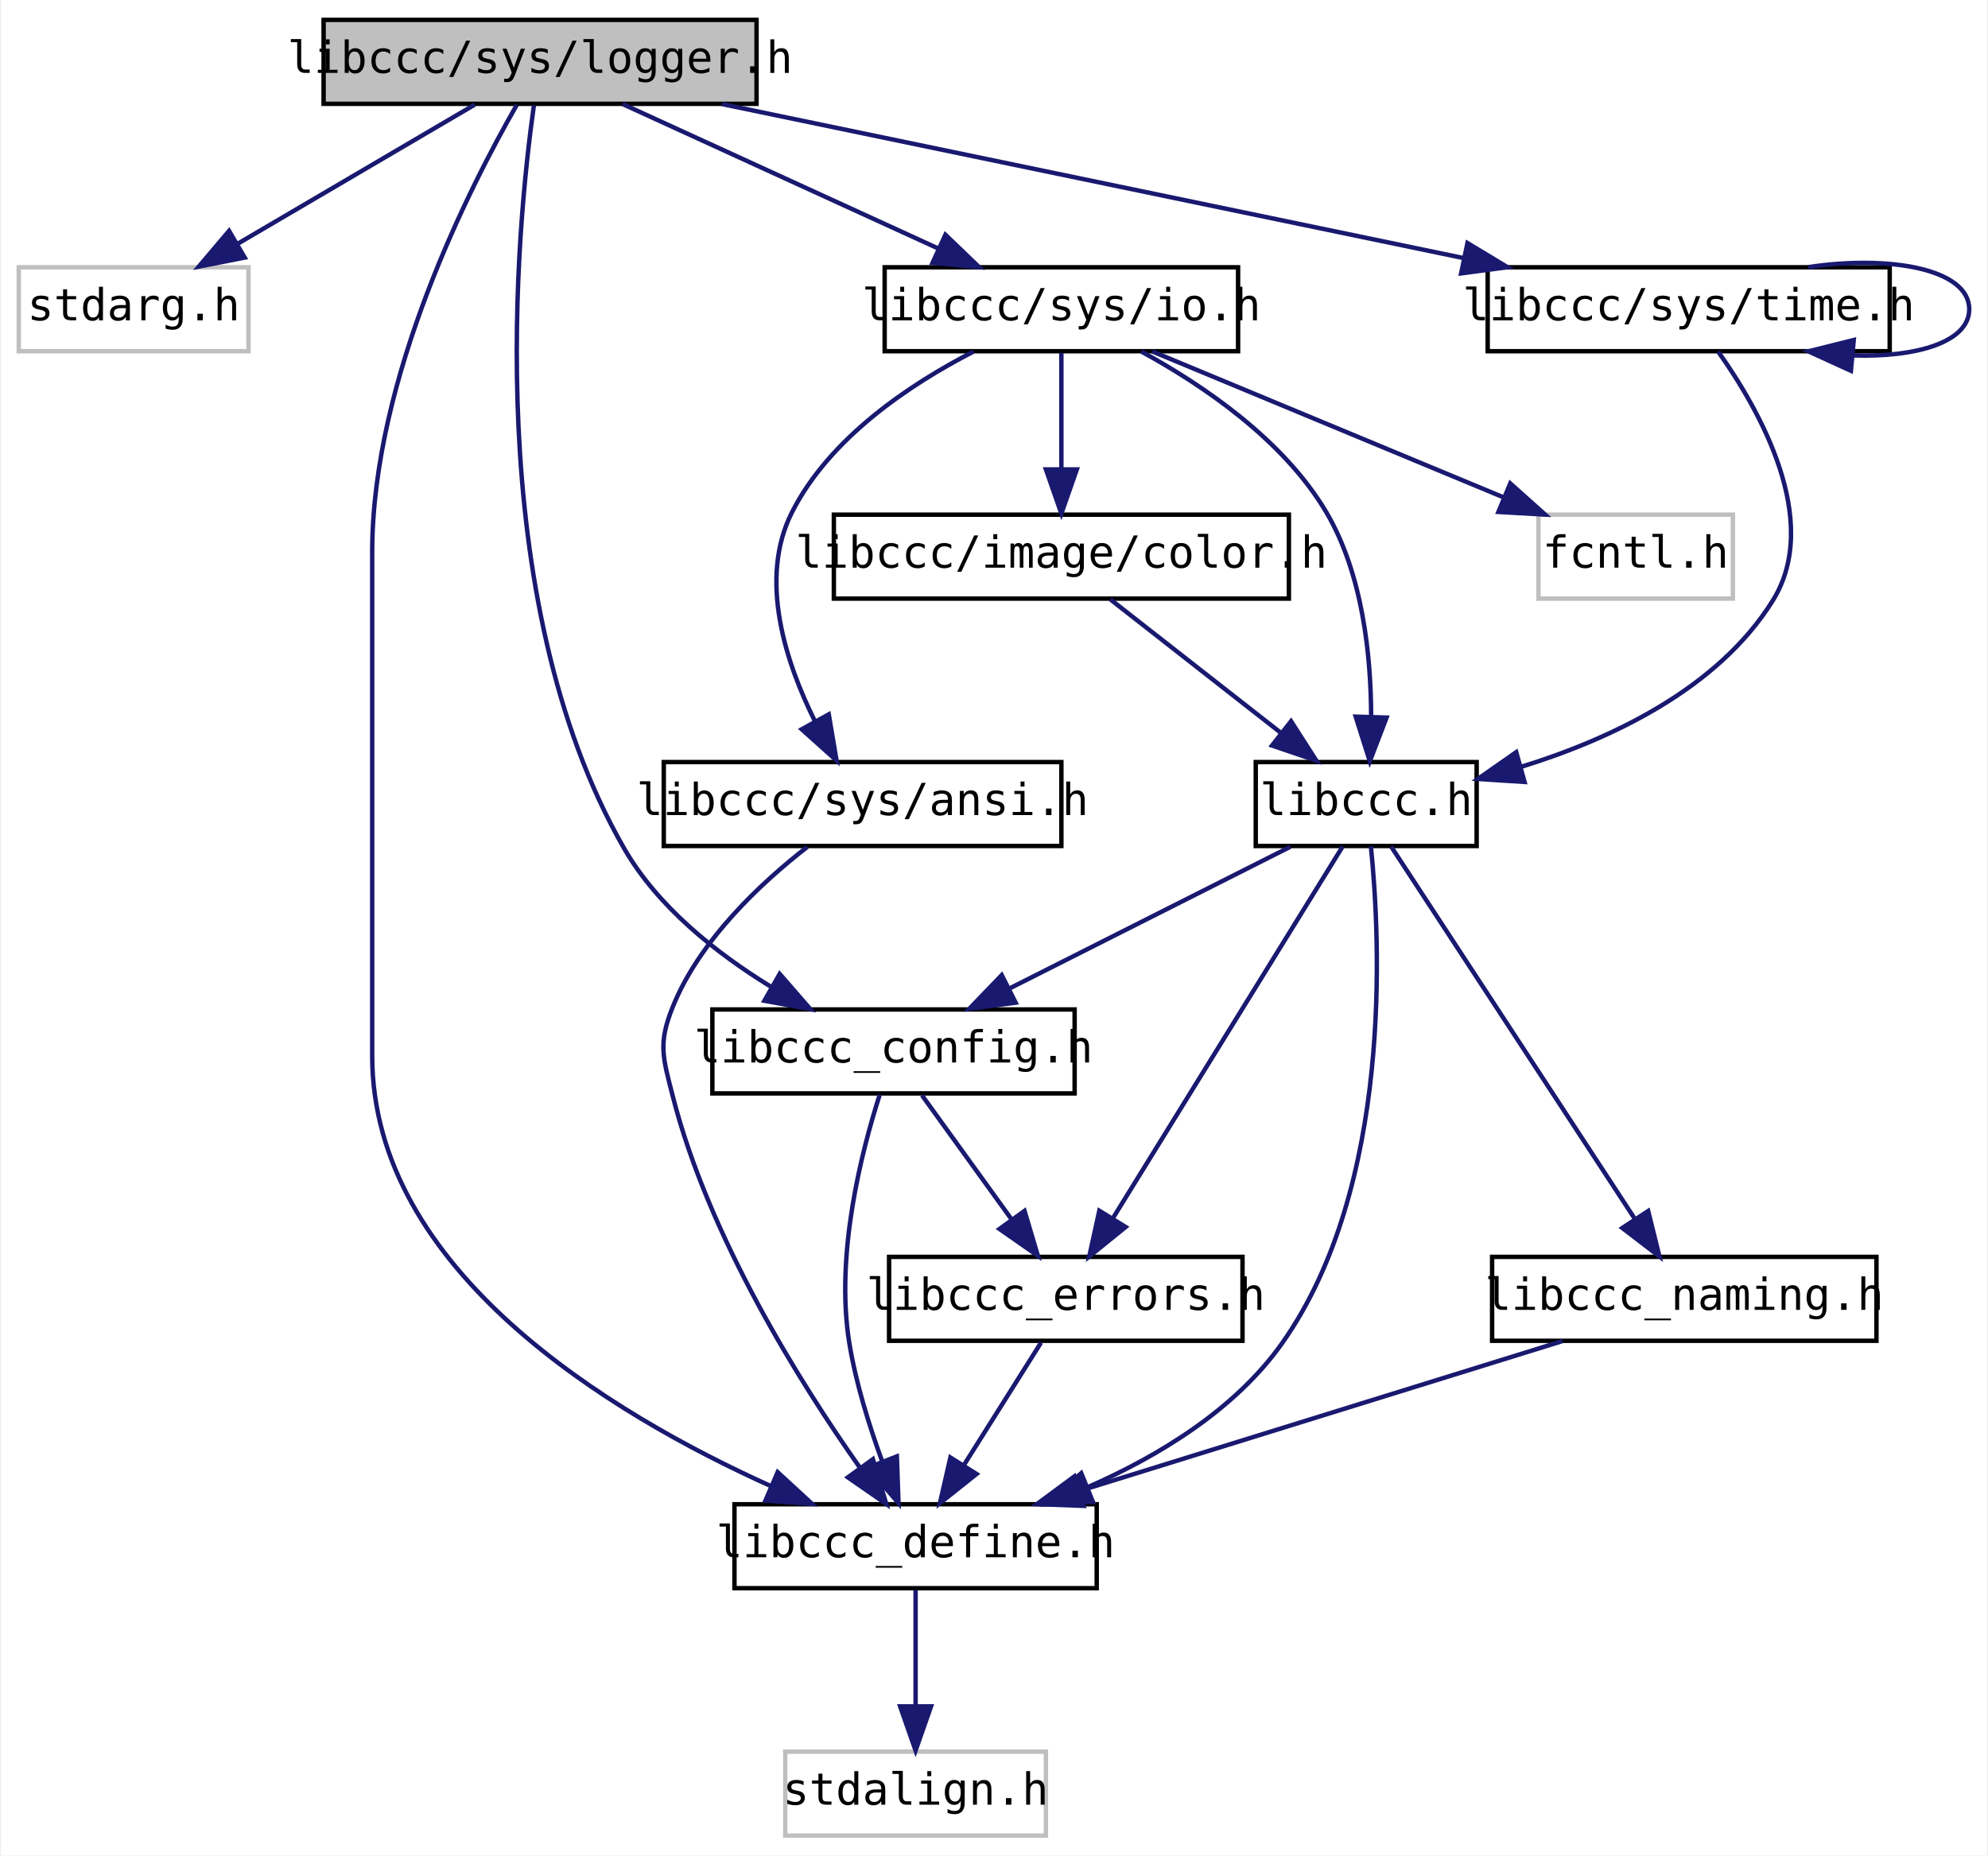
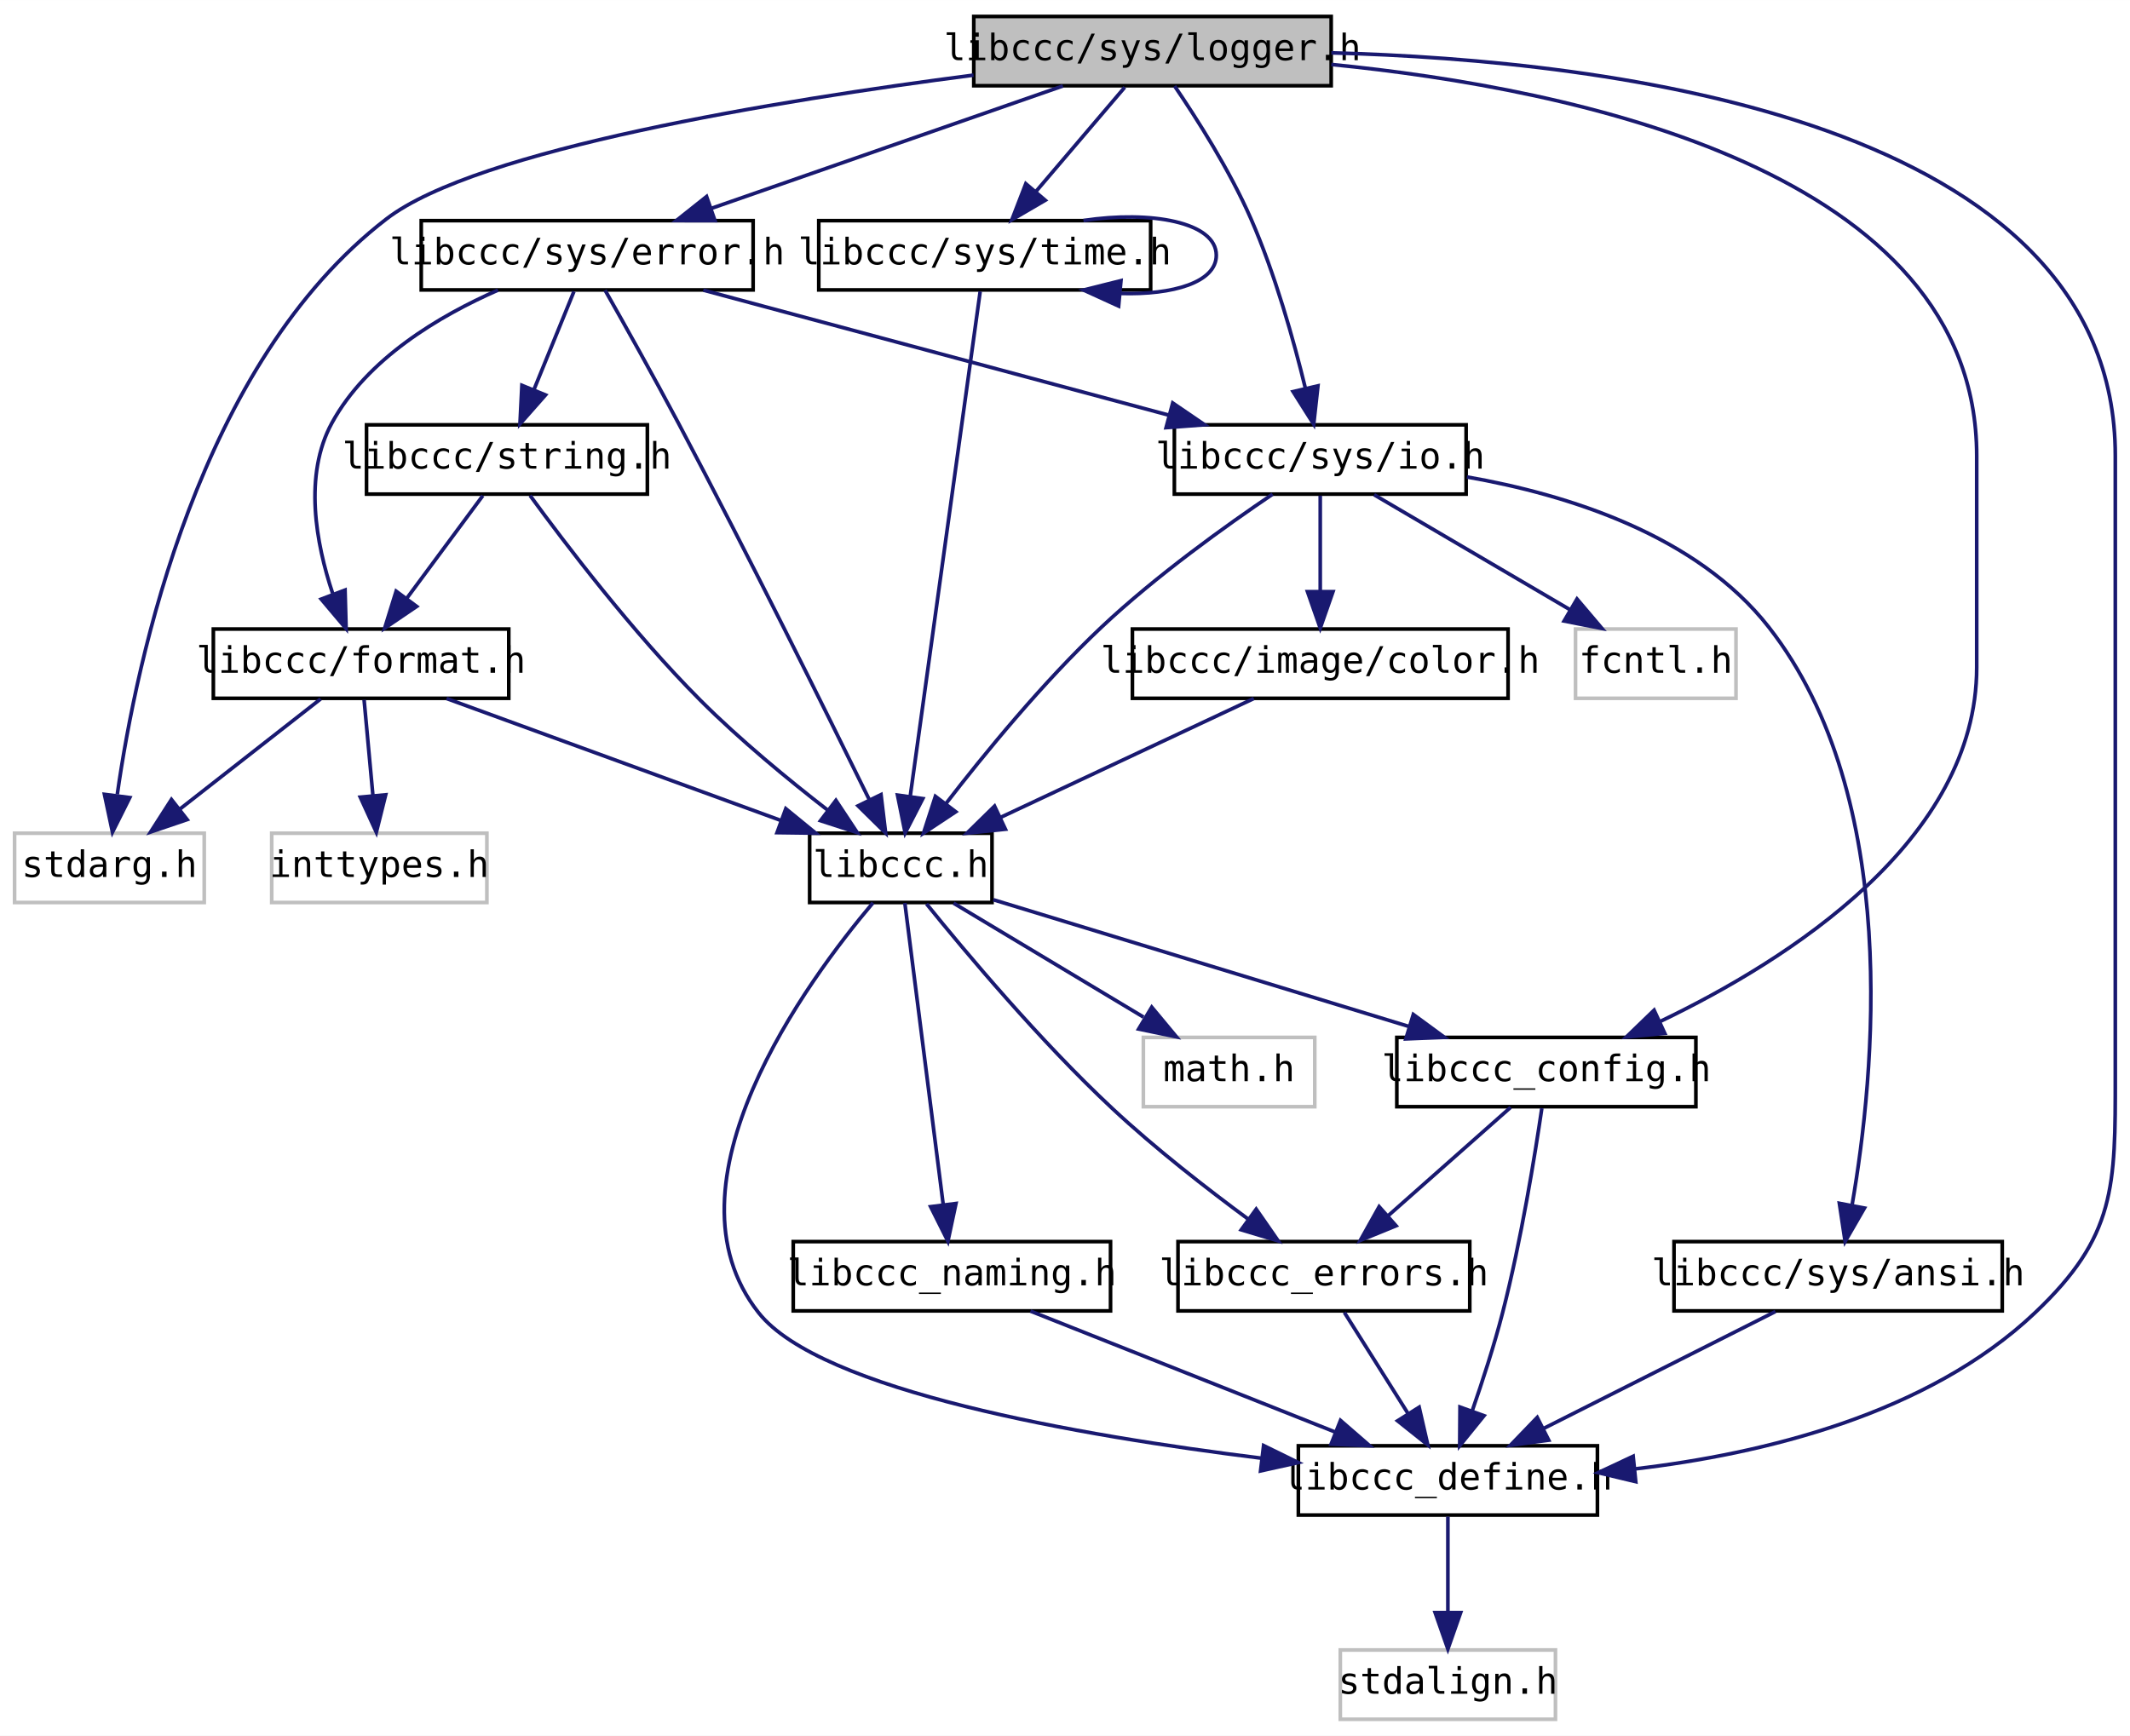
- <svg xmlns="http://www.w3.org/2000/svg" xmlns:xlink="http://www.w3.org/1999/xlink" width="450pt" height="420pt" viewBox="0.00 0.00 449.50 420.00">
-   <g id="graph0" class="graph" transform="scale(1 1) rotate(0) translate(4 416)">
-     <polygon fill="white" stroke="transparent" points="-4,4 -4,-416 445.5,-416 445.5,4 -4,4" />
+ <svg xmlns="http://www.w3.org/2000/svg" xmlns:xlink="http://www.w3.org/1999/xlink" width="584pt" height="476pt" viewBox="0.00 0.00 584.03 476.00">
+   <g id="graph0" class="graph" transform="scale(1 1) rotate(0) translate(4 472)">
+     <polygon fill="white" stroke="transparent" points="-4,4 -4,-472 580.03,-472 580.03,4 -4,4" />
    <g id="node1" class="node">
      <g id="a_node1">
        <a xlink:title=" ">
-           <polygon fill="#bfbfbf" stroke="black" points="69,-392.5 69,-411.5 167,-411.5 167,-392.5 69,-392.5" />
-           <text text-anchor="middle" x="118" y="-399.5" font-family="Consolas" font-size="10.00">libccc/sys/logger.h</text>
+           <polygon fill="#bfbfbf" stroke="black" points="263,-448.5 263,-467.5 361,-467.5 361,-448.5 263,-448.5" />
+           <text text-anchor="middle" x="312" y="-455.5" font-family="Consolas" font-size="10.00">libccc/sys/logger.h</text>
        </a>
      </g>
    </g>
    <g id="node2" class="node">
      <g id="a_node2">
        <a xlink:title=" ">
-           <polygon fill="white" stroke="#bfbfbf" points="0,-336.5 0,-355.5 52,-355.5 52,-336.5 0,-336.5" />
-           <text text-anchor="middle" x="26" y="-343.5" font-family="Consolas" font-size="10.00">stdarg.h</text>
+           <polygon fill="white" stroke="#bfbfbf" points="0,-224.5 0,-243.5 52,-243.5 52,-224.5 0,-224.5" />
+           <text text-anchor="middle" x="26" y="-231.5" font-family="Consolas" font-size="10.00">stdarg.h</text>
        </a>
      </g>
    </g>
    <g id="edge1" class="edge">
-       <path fill="none" stroke="midnightblue" d="M103.22,-392.32C88.73,-383.82 66.43,-370.73 49.51,-360.8" />
-       <polygon fill="midnightblue" stroke="midnightblue" points="51.14,-357.7 40.74,-355.65 47.6,-363.74 51.14,-357.7" />
+       <path fill="none" stroke="midnightblue" d="M262.94,-451.41C209.02,-444.43 126.75,-431.04 102,-412 50.57,-372.45 33.44,-291.19 28.16,-254.16" />
+       <polygon fill="midnightblue" stroke="midnightblue" points="31.58,-253.27 26.84,-243.79 24.64,-254.16 31.58,-253.27" />
    </g>
    <g id="node3" class="node">
      <g id="a_node3">
-         <a xlink:href="libccc__config_8h.html" target="_top" xlink:title=" ">
-           <polygon fill="white" stroke="black" points="157,-168.5 157,-187.5 239,-187.5 239,-168.5 157,-168.5" />
-           <text text-anchor="middle" x="198" y="-175.5" font-family="Consolas" font-size="10.00">libccc_config.h</text>
+         <a xlink:href="$libccc__config_8h.html" xlink:title=" ">
+           <polygon fill="white" stroke="black" points="379,-168.5 379,-187.5 461,-187.5 461,-168.5 379,-168.5" />
+           <text text-anchor="middle" x="420" y="-175.5" font-family="Consolas" font-size="10.00">libccc_config.h</text>
        </a>
      </g>
    </g>
    <g id="edge2" class="edge">
-       <path fill="none" stroke="midnightblue" d="M116.6,-392.15C112.76,-364.92 104.38,-280.82 137,-224 144.62,-210.72 157.92,-200.22 170.15,-192.71" />
-       <polygon fill="midnightblue" stroke="midnightblue" points="172.24,-195.55 179.19,-187.56 168.77,-189.47 172.24,-195.55" />
+       <path fill="none" stroke="midnightblue" d="M361.04,-454.33C427.51,-447.77 538,-425.11 538,-347 538,-347 538,-347 538,-289 538,-241.51 486.23,-208.67 451.28,-191.91" />
+       <polygon fill="midnightblue" stroke="midnightblue" points="452.47,-188.61 441.92,-187.61 449.54,-194.97 452.47,-188.61" />
    </g>
    <g id="node4" class="node">
      <g id="a_node4">
-         <a xlink:href="libccc__define_8h.html" target="_top" xlink:title=" ">
-           <polygon fill="white" stroke="black" points="162,-56.5 162,-75.5 244,-75.5 244,-56.5 162,-56.5" />
-           <text text-anchor="middle" x="203" y="-63.5" font-family="Consolas" font-size="10.00">libccc_define.h</text>
+         <a xlink:href="$libccc__define_8h.html" xlink:title=" ">
+           <polygon fill="white" stroke="black" points="352,-56.5 352,-75.5 434,-75.5 434,-56.5 352,-56.5" />
+           <text text-anchor="middle" x="393" y="-63.5" font-family="Consolas" font-size="10.00">libccc_define.h</text>
        </a>
      </g>
    </g>
    <g id="edge7" class="edge">
-       <path fill="none" stroke="midnightblue" d="M112.72,-392.23C102.27,-374.04 80,-330.6 80,-291 80,-291 80,-291 80,-177 80,-128.48 133.84,-96.01 170.27,-79.6" />
-       <polygon fill="midnightblue" stroke="midnightblue" points="171.78,-82.76 179.58,-75.58 169.01,-76.33 171.78,-82.76" />
+       <path fill="none" stroke="midnightblue" d="M361.04,-457.52C437.38,-455.49 576,-439.11 576,-347 576,-347 576,-347 576,-177 576,-146.5 576.14,-132.98 554,-112 524.57,-84.11 479.31,-73.26 444.26,-69.16" />
+       <polygon fill="midnightblue" stroke="midnightblue" points="444.51,-65.66 434.21,-68.13 443.8,-72.63 444.51,-65.66" />
    </g>
    <g id="node7" class="node">
      <g id="a_node7">
-         <a xlink:href="io_8h.html" target="_top" xlink:title=" ">
-           <polygon fill="white" stroke="black" points="196,-336.5 196,-355.5 276,-355.5 276,-336.5 196,-336.5" />
-           <text text-anchor="middle" x="236" y="-343.5" font-family="Consolas" font-size="10.00">libccc/sys/io.h</text>
+         <a xlink:href="$io_8h.html" xlink:title=" ">
+           <polygon fill="white" stroke="black" points="318,-336.5 318,-355.5 398,-355.5 398,-336.5 318,-336.5" />
+           <text text-anchor="middle" x="358" y="-343.5" font-family="Consolas" font-size="10.00">libccc/sys/io.h</text>
        </a>
      </g>
    </g>
    <g id="edge8" class="edge">
-       <path fill="none" stroke="midnightblue" d="M136.7,-392.44C155.94,-383.64 186.15,-369.81 208.2,-359.72" />
-       <polygon fill="midnightblue" stroke="midnightblue" points="209.75,-362.86 217.39,-355.52 206.84,-356.5 209.75,-362.86" />
+       <path fill="none" stroke="midnightblue" d="M318.08,-448.4C324.07,-439.59 333.16,-425.36 339,-412 345.63,-396.85 350.71,-378.73 353.94,-365.48" />
+       <polygon fill="midnightblue" stroke="midnightblue" points="357.37,-366.19 356.21,-355.66 350.55,-364.61 357.37,-366.19" />
+     </g>
+     <g id="node14" class="node">
+       <g id="a_node14">
+         <a xlink:href="$time_8h.html" xlink:title=" ">
+           <polygon fill="white" stroke="black" points="220.5,-392.5 220.5,-411.5 311.5,-411.5 311.5,-392.5 220.5,-392.5" />
+           <text text-anchor="middle" x="266" y="-399.5" font-family="Consolas" font-size="10.00">libccc/sys/time.h</text>
+         </a>
+       </g>
+     </g>
+     <g id="edge21" class="edge">
+       <path fill="none" stroke="midnightblue" d="M304.4,-448.08C297.77,-440.3 287.98,-428.8 279.94,-419.37" />
+       <polygon fill="midnightblue" stroke="midnightblue" points="282.6,-417.09 273.45,-411.75 277.27,-421.63 282.6,-417.09" />
+     </g>
+     <g id="node15" class="node">
+       <g id="a_node15">
+         <a xlink:href="$sys_2error_8h.html" xlink:title=" ">
+           <polygon fill="white" stroke="black" points="111.5,-392.5 111.5,-411.5 202.5,-411.5 202.5,-392.5 111.5,-392.5" />
+           <text text-anchor="middle" x="157" y="-399.5" font-family="Consolas" font-size="10.00">libccc/sys/error.h</text>
+         </a>
+       </g>
+     </g>
+     <g id="edge24" class="edge">
+       <path fill="none" stroke="midnightblue" d="M287.44,-448.44C261.48,-439.4 220.33,-425.06 191.2,-414.92" />
+       <polygon fill="midnightblue" stroke="midnightblue" points="192.04,-411.5 181.45,-411.52 189.74,-418.11 192.04,-411.5" />
+     </g>
+     <g id="edge3" class="edge">
+       <path fill="none" stroke="midnightblue" d="M418.76,-168.08C416.91,-155.48 413.1,-131.78 408,-112 405.69,-103.02 402.5,-93.23 399.67,-85.08" />
+       <polygon fill="midnightblue" stroke="midnightblue" points="402.91,-83.75 396.24,-75.52 396.32,-86.12 402.91,-83.75" />
+     </g>
+     <g id="node6" class="node">
+       <g id="a_node6">
+         <a xlink:href="$libccc__errors_8h.html" xlink:title=" ">
+           <polygon fill="white" stroke="black" points="319,-112.5 319,-131.5 399,-131.5 399,-112.5 319,-112.5" />
+           <text text-anchor="middle" x="359" y="-119.5" font-family="Consolas" font-size="10.00">libccc_errors.h</text>
+         </a>
+       </g>
+     </g>
+     <g id="edge5" class="edge">
+       <path fill="none" stroke="midnightblue" d="M410.2,-168.32C401.18,-160.34 387.59,-148.31 376.68,-138.65" />
+       <polygon fill="midnightblue" stroke="midnightblue" points="378.79,-135.84 368.98,-131.83 374.15,-141.08 378.79,-135.84" />
+     </g>
+     <g id="node5" class="node">
+       <g id="a_node5">
+         <a xlink:title=" ">
+           <polygon fill="white" stroke="#bfbfbf" points="363.5,-0.5 363.5,-19.5 422.5,-19.5 422.5,-0.5 363.5,-0.5" />
+           <text text-anchor="middle" x="393" y="-7.5" font-family="Consolas" font-size="10.00">stdalign.h</text>
+         </a>
+       </g>
+     </g>
+     <g id="edge4" class="edge">
+       <path fill="none" stroke="midnightblue" d="M393,-56.08C393,-49.01 393,-38.86 393,-29.99" />
+       <polygon fill="midnightblue" stroke="midnightblue" points="396.5,-29.75 393,-19.75 389.5,-29.75 396.5,-29.75" />
+     </g>
+     <g id="edge6" class="edge">
+       <path fill="none" stroke="midnightblue" d="M364.61,-112.08C369.37,-104.53 376.32,-93.49 382.15,-84.23" />
+       <polygon fill="midnightblue" stroke="midnightblue" points="385.12,-86.08 387.49,-75.75 379.2,-82.35 385.12,-86.08" />
+     </g>
+     <g id="node8" class="node">
+       <g id="a_node8">
+         <a xlink:title=" ">
+           <polygon fill="white" stroke="#bfbfbf" points="428,-280.5 428,-299.5 472,-299.5 472,-280.5 428,-280.5" />
+           <text text-anchor="middle" x="450" y="-287.5" font-family="Consolas" font-size="10.00">fcntl.h</text>
+         </a>
+       </g>
+     </g>
+     <g id="edge9" class="edge">
+       <path fill="none" stroke="midnightblue" d="M372.78,-336.32C387.27,-327.82 409.57,-314.73 426.49,-304.8" />
+       <polygon fill="midnightblue" stroke="midnightblue" points="428.4,-307.74 435.26,-299.65 424.86,-301.7 428.4,-307.74" />
+     </g>
+     <g id="node9" class="node">
+       <g id="a_node9">
+         <a xlink:href="$libccc_8h.html" xlink:title=" ">
+           <polygon fill="white" stroke="black" points="218,-224.5 218,-243.5 268,-243.5 268,-224.5 218,-224.5" />
+           <text text-anchor="middle" x="243" y="-231.5" font-family="Consolas" font-size="10.00">libccc.h</text>
+         </a>
+       </g>
+     </g>
+     <g id="edge10" class="edge">
+       <path fill="none" stroke="midnightblue" d="M344.93,-336.47C332.32,-327.95 312.97,-314.11 298,-300 281.94,-284.86 265.91,-265.27 255.33,-251.57" />
+       <polygon fill="midnightblue" stroke="midnightblue" points="258.06,-249.38 249.22,-243.53 252.48,-253.61 258.06,-249.38" />
+     </g>
+     <g id="node12" class="node">
+       <g id="a_node12">
+         <a xlink:href="$ansi_8h.html" xlink:title=" ">
+           <polygon fill="white" stroke="black" points="455,-112.5 455,-131.5 545,-131.5 545,-112.5 455,-112.5" />
+           <text text-anchor="middle" x="500" y="-119.5" font-family="Consolas" font-size="10.00">libccc/sys/ansi.h</text>
+         </a>
+       </g>
+     </g>
+     <g id="edge17" class="edge">
+       <path fill="none" stroke="midnightblue" d="M398.21,-341.21C425.95,-336.34 461.25,-325.26 481,-300 517.6,-253.19 509.94,-176.85 503.86,-141.74" />
+       <polygon fill="midnightblue" stroke="midnightblue" points="507.22,-140.7 501.92,-131.52 500.34,-142 507.22,-140.7" />
    </g>
    <g id="node13" class="node">
      <g id="a_node13">
-         <a xlink:href="time_8h.html" target="_top" xlink:title=" ">
-           <polygon fill="white" stroke="black" points="332.5,-336.5 332.5,-355.5 423.5,-355.5 423.5,-336.5 332.5,-336.5" />
-           <text text-anchor="middle" x="378" y="-343.5" font-family="Consolas" font-size="10.00">libccc/sys/time.h</text>
-         </a>
-       </g>
-     </g>
-     <g id="edge20" class="edge">
-       <path fill="none" stroke="midnightblue" d="M159.2,-392.44C204.65,-383 277.84,-367.8 326.91,-357.61" />
-       <polygon fill="midnightblue" stroke="midnightblue" points="327.92,-360.98 336.99,-355.52 326.49,-354.12 327.92,-360.98" />
-     </g>
-     <g id="edge3" class="edge">
-       <path fill="none" stroke="midnightblue" d="M194.87,-168.16C190.85,-155.65 184.74,-132.06 188,-112 189.47,-102.96 192.49,-93.28 195.44,-85.22" />
-       <polygon fill="midnightblue" stroke="midnightblue" points="198.76,-86.34 199.14,-75.75 192.24,-83.79 198.76,-86.34" />
-     </g>
-     <g id="node6" class="node">
-       <g id="a_node6">
-         <a xlink:href="libccc__errors_8h.html" target="_top" xlink:title=" ">
-           <polygon fill="white" stroke="black" points="197,-112.5 197,-131.5 277,-131.5 277,-112.5 197,-112.5" />
-           <text text-anchor="middle" x="237" y="-119.5" font-family="Consolas" font-size="10.00">libccc_errors.h</text>
-         </a>
-       </g>
-     </g>
-     <g id="edge5" class="edge">
-       <path fill="none" stroke="midnightblue" d="M204.44,-168.08C209.95,-160.46 218.03,-149.26 224.76,-139.94" />
-       <polygon fill="midnightblue" stroke="midnightblue" points="227.66,-141.91 230.68,-131.75 221.99,-137.81 227.66,-141.91" />
-     </g>
-     <g id="node5" class="node">
-       <g id="a_node5">
-         <a xlink:title=" ">
-           <polygon fill="white" stroke="#bfbfbf" points="173.5,-0.5 173.5,-19.5 232.5,-19.5 232.5,-0.5 173.5,-0.5" />
-           <text text-anchor="middle" x="203" y="-7.5" font-family="Consolas" font-size="10.00">stdalign.h</text>
-         </a>
-       </g>
-     </g>
-     <g id="edge4" class="edge">
-       <path fill="none" stroke="midnightblue" d="M203,-56.08C203,-49.01 203,-38.86 203,-29.99" />
-       <polygon fill="midnightblue" stroke="midnightblue" points="206.5,-29.75 203,-19.75 199.5,-29.75 206.5,-29.75" />
-     </g>
-     <g id="edge6" class="edge">
-       <path fill="none" stroke="midnightblue" d="M231.39,-112.08C226.63,-104.53 219.68,-93.49 213.85,-84.23" />
-       <polygon fill="midnightblue" stroke="midnightblue" points="216.8,-82.35 208.51,-75.75 210.88,-86.08 216.8,-82.35" />
-     </g>
-     <g id="node8" class="node">
-       <g id="a_node8">
-         <a xlink:title=" ">
-           <polygon fill="white" stroke="#bfbfbf" points="344,-280.5 344,-299.5 388,-299.5 388,-280.5 344,-280.5" />
-           <text text-anchor="middle" x="366" y="-287.5" font-family="Consolas" font-size="10.00">fcntl.h</text>
-         </a>
-       </g>
-     </g>
-     <g id="edge9" class="edge">
-       <path fill="none" stroke="midnightblue" d="M256.6,-336.44C277.99,-327.56 311.68,-313.56 336.02,-303.45" />
-       <polygon fill="midnightblue" stroke="midnightblue" points="337.61,-306.58 345.5,-299.52 334.92,-300.12 337.61,-306.58" />
-     </g>
-     <g id="node9" class="node">
-       <g id="a_node9">
-         <a xlink:href="libccc_8h.html" target="_top" xlink:title=" ">
-           <polygon fill="white" stroke="black" points="280,-224.5 280,-243.5 330,-243.5 330,-224.5 280,-224.5" />
-           <text text-anchor="middle" x="305" y="-231.5" font-family="Consolas" font-size="10.00">libccc.h</text>
-         </a>
-       </g>
-     </g>
-     <g id="edge10" class="edge">
-       <path fill="none" stroke="midnightblue" d="M254.08,-336.44C267.94,-328.88 286.28,-316.49 296,-300 304.22,-286.04 306.09,-267.54 306.12,-253.84" />
-       <polygon fill="midnightblue" stroke="midnightblue" points="309.61,-253.57 305.82,-243.68 302.62,-253.78 309.61,-253.57" />
+         <a xlink:href="$image_2color_8h.html" xlink:title=" ">
+           <polygon fill="white" stroke="black" points="306.5,-280.5 306.5,-299.5 409.5,-299.5 409.5,-280.5 306.5,-280.5" />
+           <text text-anchor="middle" x="358" y="-287.5" font-family="Consolas" font-size="10.00">libccc/image/color.h</text>
+         </a>
+       </g>
+     </g>
+     <g id="edge19" class="edge">
+       <path fill="none" stroke="midnightblue" d="M358,-336.08C358,-329.01 358,-318.86 358,-309.99" />
+       <polygon fill="midnightblue" stroke="midnightblue" points="361.5,-309.75 358,-299.75 354.5,-309.75 361.5,-309.75" />
+     </g>
+     <g id="edge13" class="edge">
+       <path fill="none" stroke="midnightblue" d="M268.36,-225.26C298.2,-216.16 348.03,-200.96 382.37,-190.48" />
+       <polygon fill="midnightblue" stroke="midnightblue" points="383.52,-193.79 392.06,-187.52 381.47,-187.09 383.52,-193.79" />
+     </g>
+     <g id="edge11" class="edge">
+       <path fill="none" stroke="midnightblue" d="M235.37,-224.42C217.43,-203.19 176.09,-147.33 204,-112 220.92,-90.58 291.99,-78.26 341.98,-72.09" />
+       <polygon fill="midnightblue" stroke="midnightblue" points="342.47,-75.56 351.98,-70.9 341.64,-68.61 342.47,-75.56" />
+     </g>
+     <g id="edge12" class="edge">
+       <path fill="none" stroke="midnightblue" d="M250.04,-224.13C260.51,-211.17 281.1,-186.58 301,-168 312.73,-157.05 326.95,-145.99 338.38,-137.57" />
+       <polygon fill="midnightblue" stroke="midnightblue" points="340.44,-140.4 346.48,-131.69 336.33,-134.73 340.44,-140.4" />
+     </g>
+     <g id="node10" class="node">
+       <g id="a_node10">
+         <a xlink:href="$libccc__naming_8h.html" xlink:title=" ">
+           <polygon fill="white" stroke="black" points="213.5,-112.5 213.5,-131.5 300.5,-131.5 300.5,-112.5 213.5,-112.5" />
+           <text text-anchor="middle" x="257" y="-119.5" font-family="Consolas" font-size="10.00">libccc_naming.h</text>
+         </a>
+       </g>
+     </g>
+     <g id="edge14" class="edge">
+       <path fill="none" stroke="midnightblue" d="M244.1,-224.37C246.36,-206.62 251.57,-165.67 254.63,-141.6" />
+       <polygon fill="midnightblue" stroke="midnightblue" points="258.12,-141.95 255.91,-131.59 251.17,-141.07 258.12,-141.95" />
    </g>
    <g id="node11" class="node">
      <g id="a_node11">
-         <a xlink:href="ansi_8h.html" target="_top" xlink:title=" ">
-           <polygon fill="white" stroke="black" points="146,-224.5 146,-243.5 236,-243.5 236,-224.5 146,-224.5" />
-           <text text-anchor="middle" x="191" y="-231.5" font-family="Consolas" font-size="10.00">libccc/sys/ansi.h</text>
+         <a xlink:title=" ">
+           <polygon fill="white" stroke="#bfbfbf" points="309.5,-168.5 309.5,-187.5 356.5,-187.5 356.5,-168.5 309.5,-168.5" />
+           <text text-anchor="middle" x="333" y="-175.5" font-family="Consolas" font-size="10.00">math.h</text>
        </a>
      </g>
    </g>
    <g id="edge16" class="edge">
-       <path fill="none" stroke="midnightblue" d="M216.09,-336.41C201.78,-329.04 183.54,-316.92 175,-300 167.41,-284.97 173.53,-266.14 180.28,-252.62" />
-       <polygon fill="midnightblue" stroke="midnightblue" points="183.35,-254.3 185.11,-243.85 177.22,-250.92 183.35,-254.3" />
-     </g>
-     <g id="node12" class="node">
-       <g id="a_node12">
-         <a xlink:href="image_2color_8h.html" target="_top" xlink:title=" ">
-           <polygon fill="white" stroke="black" points="184.5,-280.5 184.5,-299.5 287.5,-299.5 287.5,-280.5 184.5,-280.5" />
-           <text text-anchor="middle" x="236" y="-287.5" font-family="Consolas" font-size="10.00">libccc/image/color.h</text>
-         </a>
-       </g>
+       <path fill="none" stroke="midnightblue" d="M257.46,-224.32C271.5,-215.9 293.05,-202.97 309.54,-193.07" />
+       <polygon fill="midnightblue" stroke="midnightblue" points="311.8,-195.8 318.58,-187.65 308.2,-189.8 311.8,-195.8" />
+     </g>
+     <g id="edge15" class="edge">
+       <path fill="none" stroke="midnightblue" d="M278.55,-112.44C301.03,-103.52 336.49,-89.44 361.98,-79.32" />
+       <polygon fill="midnightblue" stroke="midnightblue" points="363.55,-82.46 371.55,-75.52 360.97,-75.95 363.55,-82.46" />
    </g>
    <g id="edge18" class="edge">
-       <path fill="none" stroke="midnightblue" d="M236,-336.08C236,-329.01 236,-318.86 236,-309.99" />
-       <polygon fill="midnightblue" stroke="midnightblue" points="239.5,-309.75 236,-299.75 232.5,-309.75 239.5,-309.75" />
-     </g>
-     <g id="edge13" class="edge">
-       <path fill="none" stroke="midnightblue" d="M287.81,-224.32C270.65,-215.66 244.05,-202.24 224.25,-192.25" />
-       <polygon fill="midnightblue" stroke="midnightblue" points="225.65,-189.04 215.15,-187.65 222.5,-195.28 225.65,-189.04" />
-     </g>
-     <g id="edge11" class="edge">
-       <path fill="none" stroke="midnightblue" d="M306.06,-224.44C308.23,-203.23 311.02,-147.43 286,-112 275.33,-96.89 257.94,-86.36 241.82,-79.3" />
-       <polygon fill="midnightblue" stroke="midnightblue" points="243.13,-76.05 232.54,-75.54 240.5,-82.54 243.13,-76.05" />
-     </g>
-     <g id="edge12" class="edge">
-       <path fill="none" stroke="midnightblue" d="M299.66,-224.37C288.49,-206.3 262.45,-164.18 247.7,-140.31" />
-       <polygon fill="midnightblue" stroke="midnightblue" points="250.55,-138.26 242.31,-131.59 244.59,-141.94 250.55,-138.26" />
-     </g>
-     <g id="node10" class="node">
-       <g id="a_node10">
-         <a xlink:href="libccc__naming_8h.html" target="_top" xlink:title=" ">
-           <polygon fill="white" stroke="black" points="333.5,-112.5 333.5,-131.5 420.5,-131.5 420.5,-112.5 333.5,-112.5" />
-           <text text-anchor="middle" x="377" y="-119.5" font-family="Consolas" font-size="10.00">libccc_naming.h</text>
-         </a>
-       </g>
-     </g>
-     <g id="edge14" class="edge">
-       <path fill="none" stroke="midnightblue" d="M310.65,-224.37C322.53,-206.22 350.29,-163.8 365.88,-139.99" />
-       <polygon fill="midnightblue" stroke="midnightblue" points="368.83,-141.88 371.38,-131.59 362.97,-138.04 368.83,-141.88" />
-     </g>
-     <g id="edge15" class="edge">
-       <path fill="none" stroke="midnightblue" d="M349.43,-112.44C319.9,-103.28 272.88,-88.69 240.12,-78.52" />
-       <polygon fill="midnightblue" stroke="midnightblue" points="241.03,-75.14 230.44,-75.52 238.96,-81.82 241.03,-75.14" />
-     </g>
-     <g id="edge17" class="edge">
-       <path fill="none" stroke="midnightblue" d="M178.5,-224.3C168.13,-216.25 154.11,-203.24 148,-188 144.69,-179.75 145.81,-176.61 148,-168 156.17,-135.91 176.84,-103 190.38,-83.81" />
-       <polygon fill="midnightblue" stroke="midnightblue" points="193.34,-85.7 196.37,-75.56 187.67,-81.59 193.34,-85.7" />
-     </g>
-     <g id="edge19" class="edge">
-       <path fill="none" stroke="midnightblue" d="M247.09,-280.32C257.49,-272.18 273.26,-259.84 285.72,-250.09" />
-       <polygon fill="midnightblue" stroke="midnightblue" points="287.99,-252.75 293.71,-243.83 283.68,-247.24 287.99,-252.75" />
+       <path fill="none" stroke="midnightblue" d="M482.81,-112.32C465.65,-103.66 439.05,-90.24 419.25,-80.25" />
+       <polygon fill="midnightblue" stroke="midnightblue" points="420.65,-77.04 410.15,-75.65 417.5,-83.28 420.65,-77.04" />
+     </g>
+     <g id="edge20" class="edge">
+       <path fill="none" stroke="midnightblue" d="M339.78,-280.44C321.1,-271.68 291.84,-257.94 270.38,-247.86" />
+       <polygon fill="midnightblue" stroke="midnightblue" points="271.68,-244.6 261.14,-243.52 268.7,-250.93 271.68,-244.6" />
+     </g>
+     <g id="edge23" class="edge">
+       <path fill="none" stroke="midnightblue" d="M264.76,-392.08C261.14,-365.95 250.51,-289.21 245.57,-253.58" />
+       <polygon fill="midnightblue" stroke="midnightblue" points="249.03,-252.99 244.19,-243.57 242.09,-253.95 249.03,-252.99" />
    </g>
    <g id="edge22" class="edge">
-       <path fill="none" stroke="midnightblue" d="M384.68,-336.4C393.95,-323.35 408.33,-298.15 397,-280 384.54,-260.04 360.38,-248.69 339.94,-242.38" />
-       <polygon fill="midnightblue" stroke="midnightblue" points="340.85,-239 330.27,-239.68 338.96,-245.74 340.85,-239" />
-     </g>
-     <g id="edge21" class="edge">
-       <path fill="none" stroke="midnightblue" d="M405.08,-355.53C423.48,-358.31 441.5,-355.13 441.5,-346 441.5,-338.58 429.61,-335.09 415.28,-335.54" />
-       <polygon fill="midnightblue" stroke="midnightblue" points="414.72,-332.07 405.08,-336.47 415.36,-339.04 414.72,-332.07" />
+       <path fill="none" stroke="midnightblue" d="M293.08,-411.53C311.48,-414.31 329.5,-411.13 329.5,-402 329.5,-394.58 317.61,-391.09 303.28,-391.54" />
+       <polygon fill="midnightblue" stroke="midnightblue" points="302.72,-388.07 293.08,-392.47 303.36,-395.04 302.72,-388.07" />
+     </g>
+     <g id="edge33" class="edge">
+       <path fill="none" stroke="midnightblue" d="M188.85,-392.44C223.4,-383.16 278.68,-368.31 316.58,-358.13" />
+       <polygon fill="midnightblue" stroke="midnightblue" points="317.55,-361.49 326.3,-355.52 315.73,-354.73 317.55,-361.49" />
+     </g>
+     <g id="edge25" class="edge">
+       <path fill="none" stroke="midnightblue" d="M161.9,-392.43C167.01,-383.42 175.22,-368.79 182,-356 201.28,-319.6 222.72,-276.39 234.35,-252.71" />
+       <polygon fill="midnightblue" stroke="midnightblue" points="237.57,-254.09 238.83,-243.57 231.28,-251.01 237.57,-254.09" />
+     </g>
+     <g id="node16" class="node">
+       <g id="a_node16">
+         <a xlink:href="$string_8h.html" xlink:title=" ">
+           <polygon fill="white" stroke="black" points="96.5,-336.5 96.5,-355.5 173.5,-355.5 173.5,-336.5 96.5,-336.5" />
+           <text text-anchor="middle" x="135" y="-343.5" font-family="Consolas" font-size="10.00">libccc/string.h</text>
+         </a>
+       </g>
+     </g>
+     <g id="edge26" class="edge">
+       <path fill="none" stroke="midnightblue" d="M153.37,-392.08C150.39,-384.77 146.07,-374.18 142.38,-365.1" />
+       <polygon fill="midnightblue" stroke="midnightblue" points="145.58,-363.69 138.57,-355.75 139.1,-366.33 145.58,-363.69" />
+     </g>
+     <g id="node17" class="node">
+       <g id="a_node17">
+         <a xlink:href="$format_8h.html" xlink:title=" ">
+           <polygon fill="white" stroke="black" points="54.5,-280.5 54.5,-299.5 135.5,-299.5 135.5,-280.5 54.5,-280.5" />
+           <text text-anchor="middle" x="95" y="-287.5" font-family="Consolas" font-size="10.00">libccc/format.h</text>
+         </a>
+       </g>
+     </g>
+     <g id="edge32" class="edge">
+       <path fill="none" stroke="midnightblue" d="M132.53,-392.44C116.43,-385.38 96.62,-373.63 87,-356 79.18,-341.67 82.65,-322.96 87.2,-309.3" />
+       <polygon fill="midnightblue" stroke="midnightblue" points="90.61,-310.19 90.9,-299.6 84.07,-307.7 90.61,-310.19" />
+     </g>
+     <g id="edge27" class="edge">
+       <path fill="none" stroke="midnightblue" d="M141.34,-336.12C150.8,-323.15 169.48,-298.55 188,-280 198.87,-269.11 212.19,-258.16 223.01,-249.78" />
+       <polygon fill="midnightblue" stroke="midnightblue" points="225.2,-252.51 231.05,-243.67 220.97,-246.94 225.2,-252.51" />
+     </g>
+     <g id="edge28" class="edge">
+       <path fill="none" stroke="midnightblue" d="M128.39,-336.08C122.74,-328.46 114.46,-317.26 107.55,-307.94" />
+       <polygon fill="midnightblue" stroke="midnightblue" points="110.25,-305.7 101.48,-299.75 104.62,-309.87 110.25,-305.7" />
+     </g>
+     <g id="edge29" class="edge">
+       <path fill="none" stroke="midnightblue" d="M83.91,-280.32C73.51,-272.18 57.74,-259.84 45.28,-250.09" />
+       <polygon fill="midnightblue" stroke="midnightblue" points="47.32,-247.24 37.29,-243.83 43.01,-252.75 47.32,-247.24" />
+     </g>
+     <g id="edge31" class="edge">
+       <path fill="none" stroke="midnightblue" d="M118.45,-280.44C143.13,-271.44 182.19,-257.19 209.98,-247.05" />
+       <polygon fill="midnightblue" stroke="midnightblue" points="211.46,-250.23 219.66,-243.52 209.06,-243.66 211.46,-250.23" />
+     </g>
+     <g id="node18" class="node">
+       <g id="a_node18">
+         <a xlink:title=" ">
+           <polygon fill="white" stroke="#bfbfbf" points="70.5,-224.5 70.5,-243.5 129.5,-243.5 129.5,-224.5 70.5,-224.5" />
+           <text text-anchor="middle" x="100" y="-231.5" font-family="Consolas" font-size="10.00">inttypes.h</text>
+         </a>
+       </g>
+     </g>
+     <g id="edge30" class="edge">
+       <path fill="none" stroke="midnightblue" d="M95.83,-280.08C96.48,-273.01 97.42,-262.86 98.24,-253.99" />
+       <polygon fill="midnightblue" stroke="midnightblue" points="101.75,-254.03 99.19,-243.75 94.78,-253.39 101.75,-254.03" />
    </g>
  </g>
</svg>
